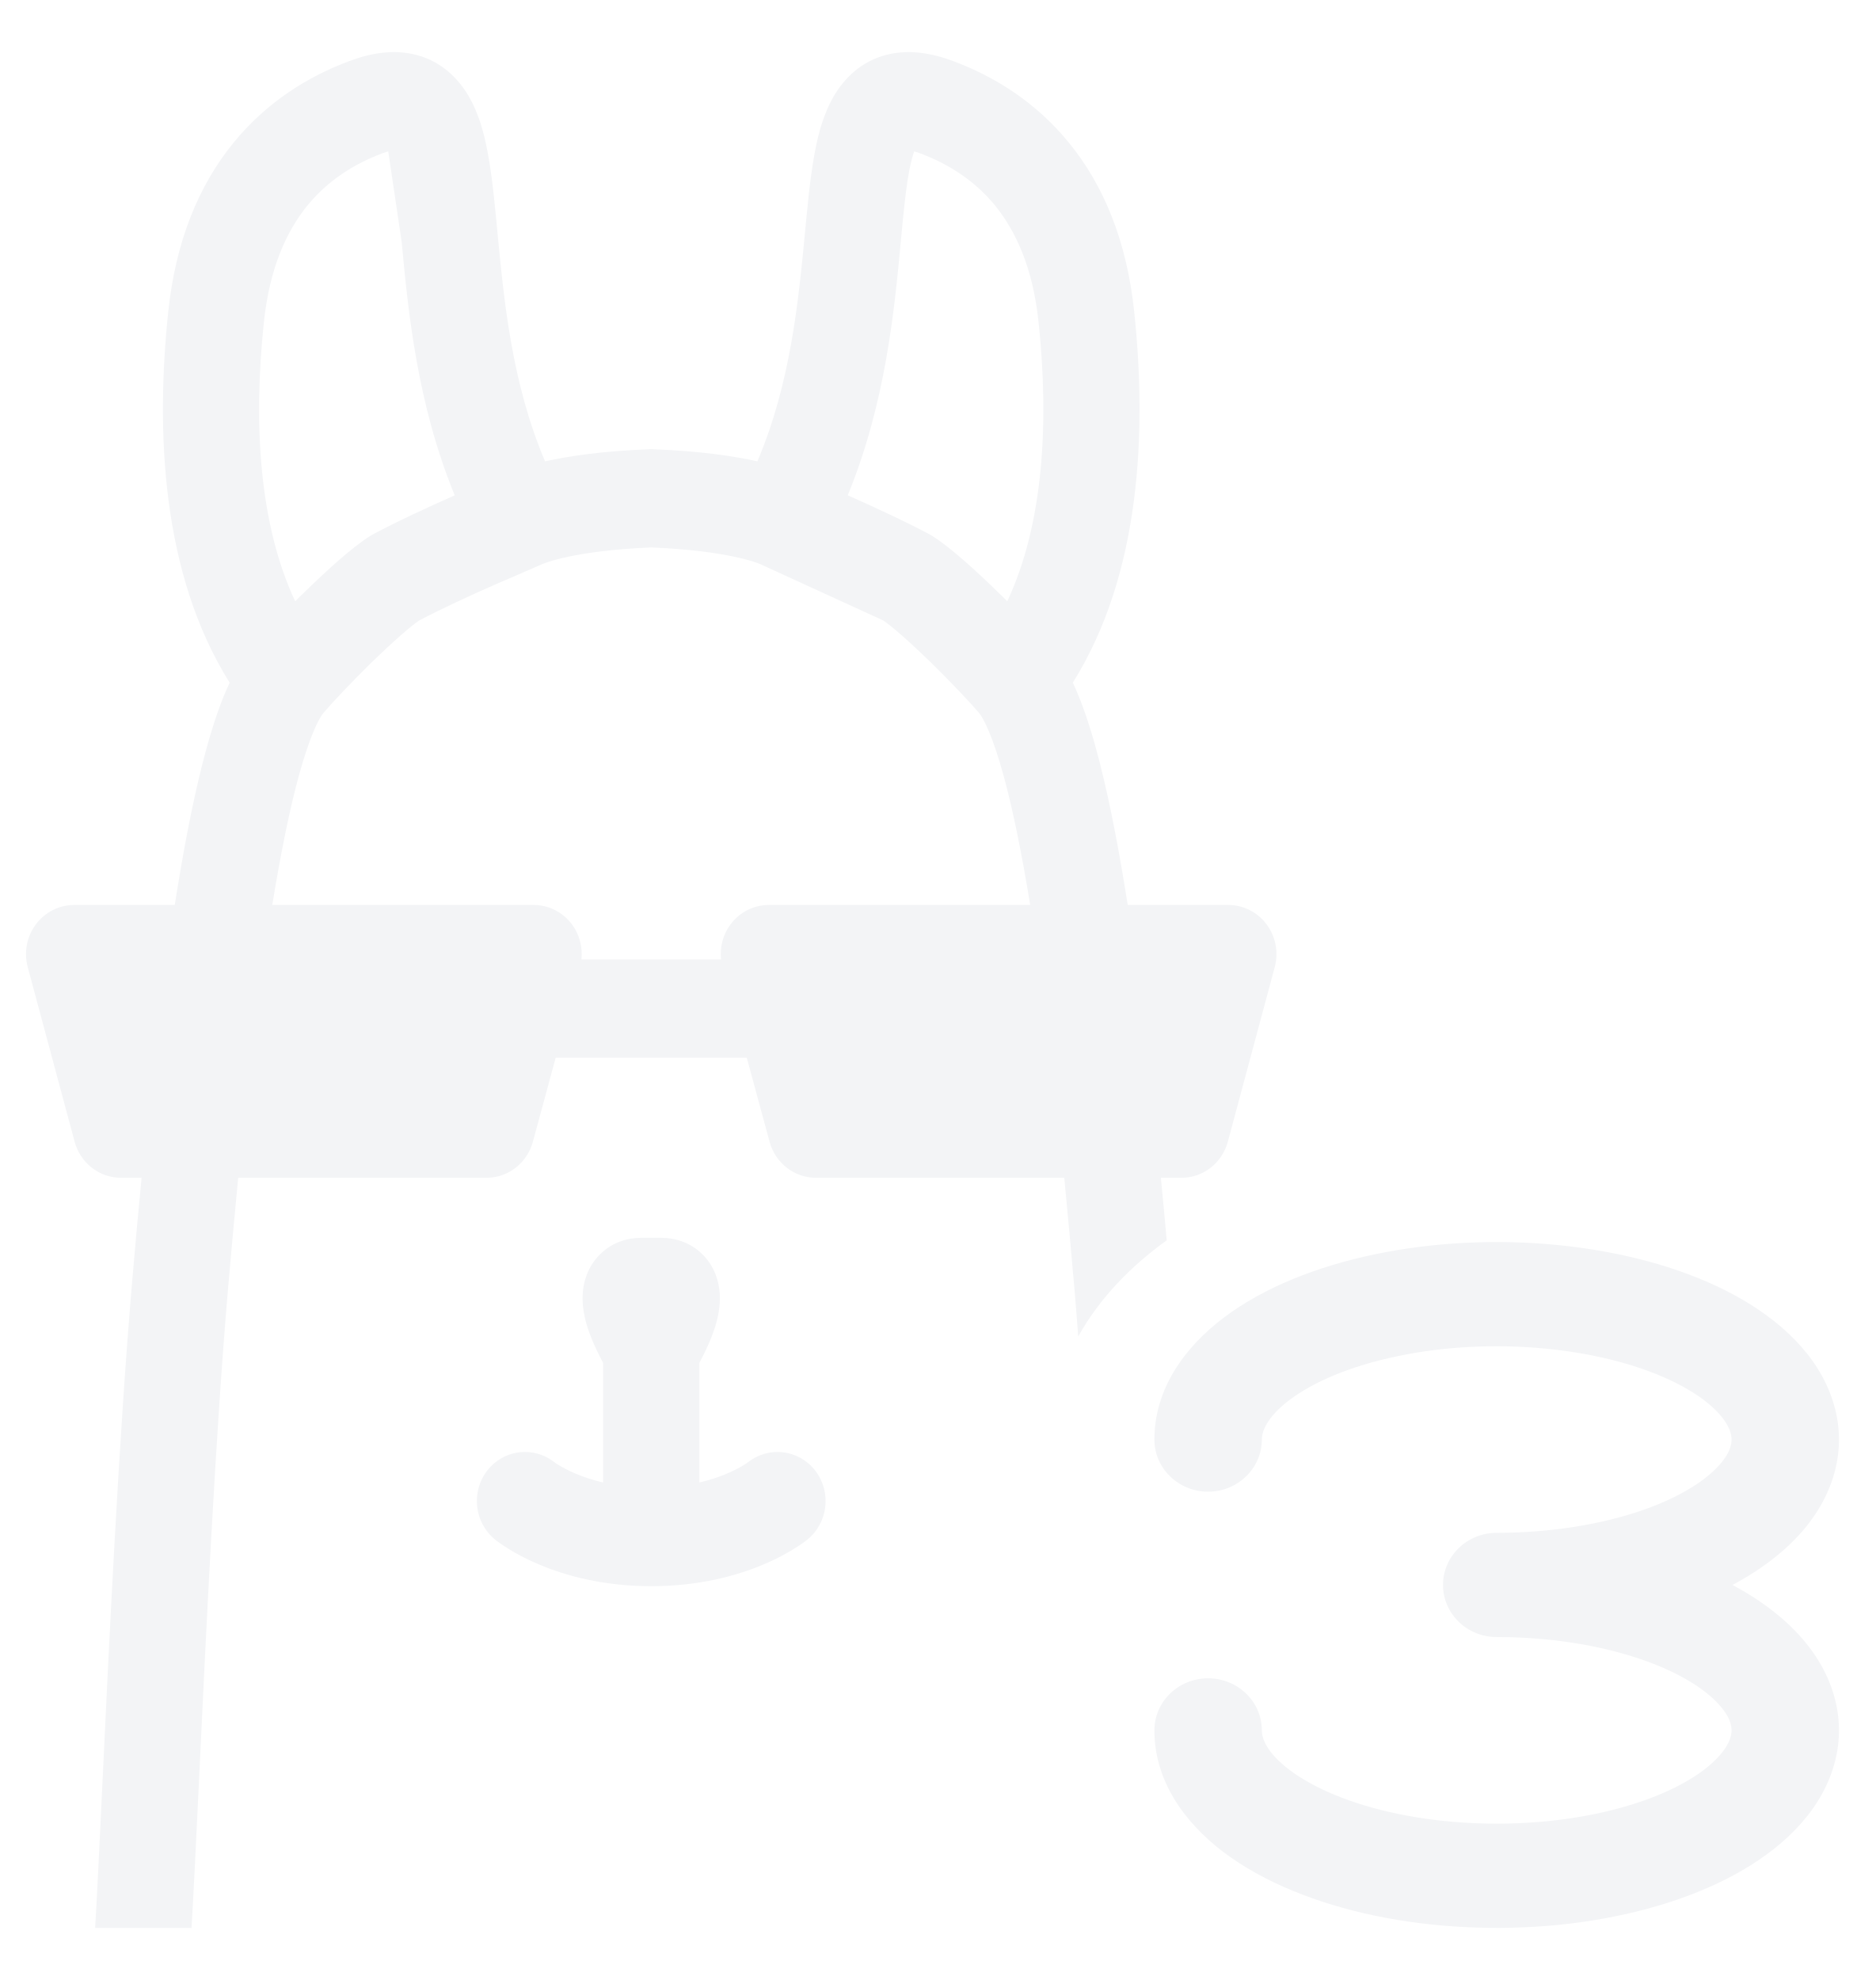
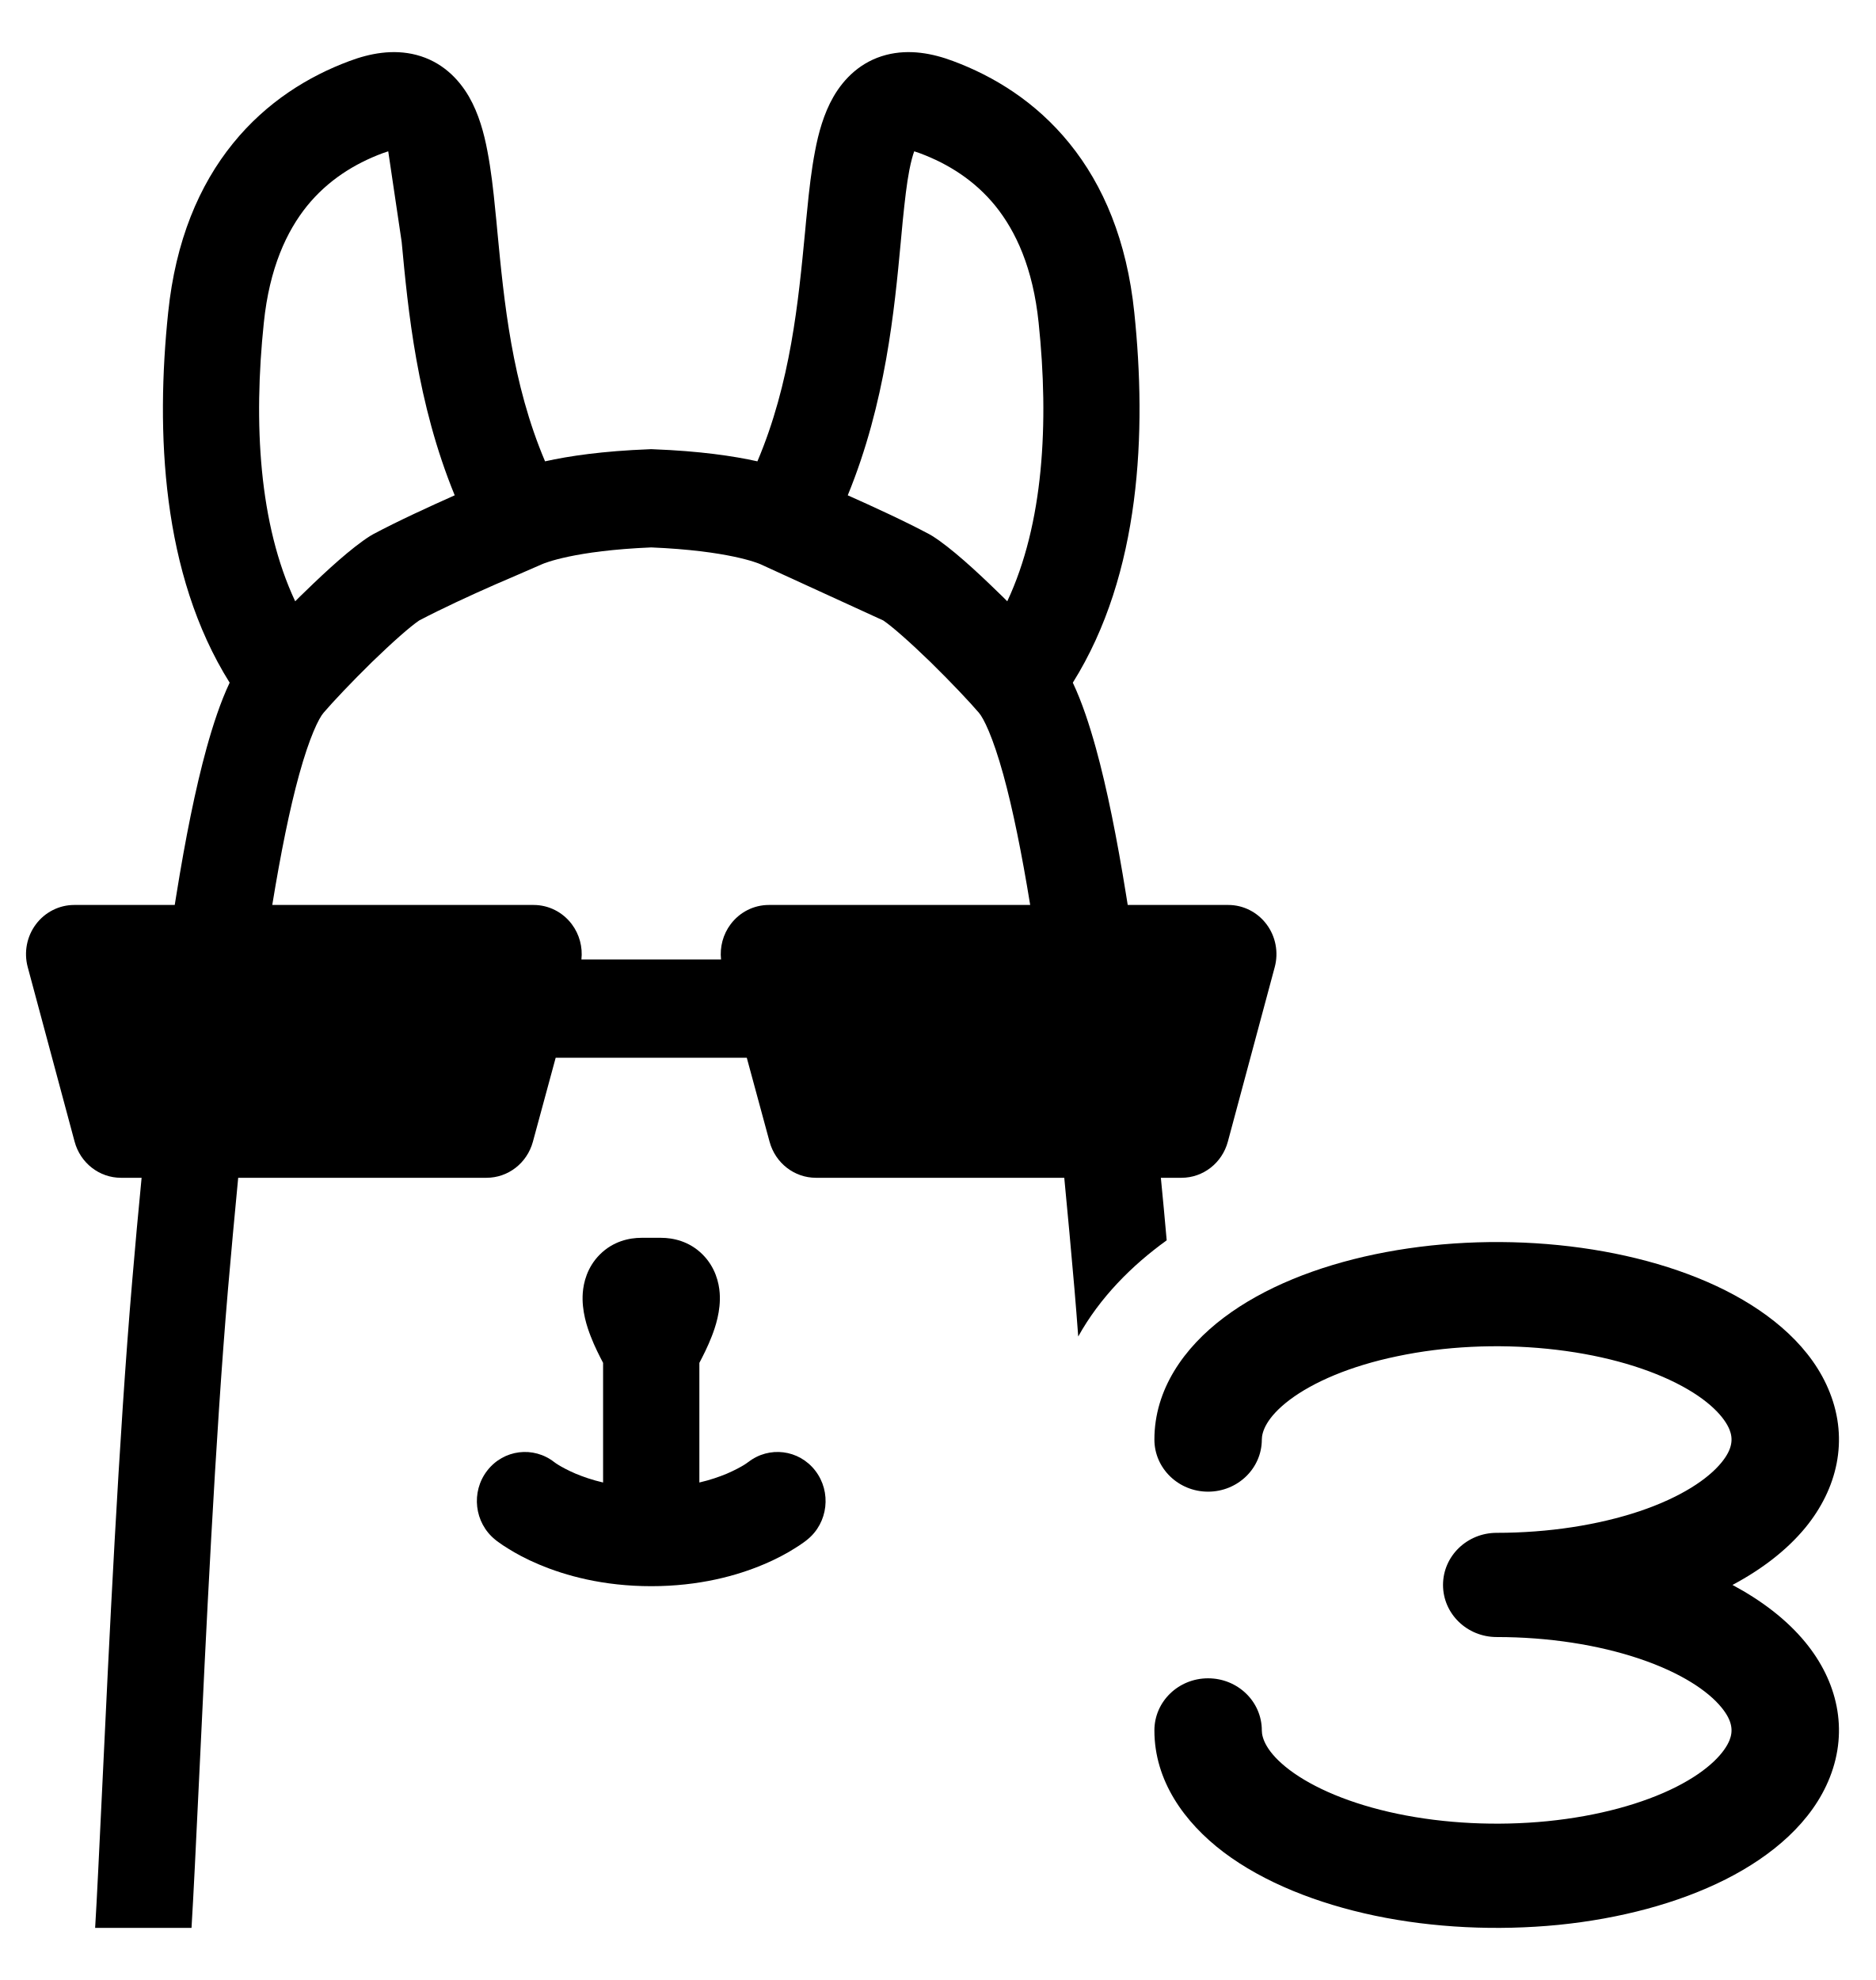
<svg xmlns="http://www.w3.org/2000/svg" width="18" height="19" viewBox="0 0 18 19" fill="none">
-   <path fill-rule="evenodd" clip-rule="evenodd" d="M11.141 11.302H11.339C11.547 11.302 11.729 11.16 11.784 10.955L12.234 9.28C12.272 9.138 12.243 8.986 12.155 8.869C12.068 8.753 11.932 8.684 11.789 8.684H10.823L10.807 8.585C10.721 8.05 10.625 7.568 10.517 7.177C10.456 6.958 10.385 6.739 10.296 6.551C10.952 5.504 11.005 4.137 10.886 2.998C10.815 2.311 10.59 1.778 10.264 1.376C9.94 0.976 9.537 0.731 9.147 0.586C8.95 0.512 8.727 0.469 8.504 0.527C8.263 0.59 8.101 0.752 7.999 0.928C7.905 1.091 7.854 1.28 7.822 1.451C7.788 1.627 7.765 1.824 7.746 2.024C7.739 2.088 7.733 2.153 7.727 2.219C7.662 2.896 7.588 3.675 7.269 4.427C7.04 4.376 6.716 4.328 6.269 4.311C6.263 4.311 6.256 4.31 6.25 4.31C6.244 4.31 6.237 4.311 6.231 4.311C5.784 4.328 5.46 4.376 5.231 4.427C4.912 3.675 4.838 2.896 4.773 2.219L4.773 2.218C4.767 2.152 4.761 2.087 4.754 2.024C4.735 1.824 4.712 1.627 4.678 1.451C4.646 1.28 4.595 1.091 4.501 0.928C4.399 0.752 4.237 0.59 3.996 0.527C3.773 0.469 3.55 0.512 3.353 0.586C2.963 0.731 2.56 0.976 2.236 1.376C1.91 1.778 1.685 2.311 1.614 2.998C1.495 4.137 1.548 5.504 2.204 6.551C2.115 6.739 2.044 6.958 1.983 7.177C1.875 7.568 1.779 8.05 1.693 8.585L1.677 8.684H0.712C0.568 8.684 0.432 8.753 0.345 8.869C0.257 8.986 0.228 9.138 0.266 9.28L0.716 10.955C0.771 11.16 0.953 11.302 1.161 11.302H1.359C1.327 11.629 1.297 11.96 1.269 12.29C1.139 13.806 1.045 15.803 0.98 17.175C0.952 17.758 0.93 18.228 0.913 18.5H1.838C1.857 18.192 1.881 17.691 1.91 17.084C1.975 15.715 2.065 13.808 2.188 12.372C2.219 12.013 2.252 11.655 2.286 11.302H4.669C4.877 11.302 5.058 11.161 5.114 10.957L5.333 10.15H6.248L6.25 10.15L6.252 10.15H7.167L7.386 10.957C7.442 11.161 7.623 11.302 7.831 11.302H10.214C10.248 11.655 10.281 12.013 10.312 12.372C10.324 12.518 10.337 12.67 10.348 12.825C10.556 12.45 10.864 12.142 11.197 11.902C11.179 11.701 11.161 11.501 11.141 11.302ZM3.726 1.452C3.711 1.457 3.692 1.463 3.67 1.471C3.4 1.572 3.146 1.731 2.947 1.976C2.751 2.219 2.586 2.572 2.532 3.097C2.431 4.061 2.485 5.028 2.833 5.77C2.866 5.737 2.9 5.703 2.934 5.671C3.132 5.478 3.374 5.256 3.551 5.144C3.56 5.138 3.57 5.133 3.58 5.127C3.822 4.998 4.124 4.86 4.364 4.753C4 3.866 3.916 2.972 3.855 2.322L3.726 1.452ZM4.75 5.61C4.518 5.712 4.24 5.84 4.023 5.954C3.937 6.012 3.768 6.161 3.571 6.352C3.375 6.544 3.192 6.738 3.105 6.84C3.06 6.892 2.972 7.068 2.871 7.433C2.78 7.763 2.694 8.188 2.613 8.684H5.121C5.265 8.684 5.4 8.752 5.488 8.869C5.561 8.966 5.593 9.088 5.58 9.207H6.248L6.25 9.207L6.252 9.207H6.92C6.907 9.088 6.939 8.966 7.012 8.869C7.1 8.752 7.235 8.684 7.379 8.684H9.887C9.806 8.188 9.72 7.763 9.629 7.433C9.528 7.068 9.44 6.892 9.395 6.84C9.308 6.738 9.125 6.544 8.929 6.352C8.732 6.161 8.563 6.012 8.477 5.954L7.3 5.415C7.276 5.404 6.989 5.284 6.25 5.253C5.511 5.284 5.224 5.404 5.2 5.415C5.123 5.449 5.046 5.482 4.968 5.516C4.895 5.547 4.823 5.578 4.75 5.61ZM8.136 4.753C8.376 4.86 8.678 4.998 8.92 5.127C8.93 5.133 8.94 5.138 8.949 5.144C9.126 5.256 9.368 5.478 9.566 5.671C9.6 5.703 9.634 5.737 9.667 5.77C10.015 5.028 10.069 4.061 9.968 3.097C9.914 2.572 9.749 2.219 9.553 1.976C9.354 1.731 9.1 1.572 8.83 1.471C8.808 1.463 8.789 1.457 8.774 1.452C8.76 1.49 8.744 1.547 8.727 1.633C8.702 1.762 8.684 1.921 8.664 2.118C8.658 2.182 8.652 2.25 8.645 2.32L8.645 2.321C8.584 2.972 8.5 3.866 8.136 4.753Z" fill="#F3F4F6" />
-   <path d="M6.156 11.878C6.041 11.878 5.885 11.91 5.757 12.038C5.634 12.161 5.6 12.31 5.593 12.407C5.58 12.579 5.637 12.741 5.669 12.823C5.707 12.922 5.754 13.013 5.788 13.078V14.226C5.684 14.202 5.596 14.171 5.526 14.142C5.447 14.108 5.391 14.077 5.357 14.056C5.339 14.045 5.328 14.037 5.323 14.033L5.32 14.031C5.12 13.874 4.833 13.909 4.676 14.112C4.518 14.316 4.552 14.612 4.752 14.774L4.753 14.775L4.755 14.776L4.758 14.779L4.767 14.786C4.774 14.791 4.783 14.798 4.793 14.805C4.814 14.82 4.843 14.84 4.878 14.861C4.948 14.905 5.047 14.96 5.174 15.013C5.427 15.12 5.79 15.221 6.25 15.221C6.71 15.221 7.073 15.12 7.326 15.013C7.453 14.96 7.552 14.905 7.622 14.861C7.657 14.84 7.686 14.82 7.707 14.805C7.717 14.798 7.726 14.791 7.733 14.786L7.742 14.779L7.745 14.776L7.747 14.775L7.748 14.774C7.948 14.613 7.982 14.316 7.824 14.112C7.667 13.909 7.38 13.874 7.18 14.031L7.173 14.034L7.176 14.034C7.171 14.038 7.159 14.046 7.143 14.056C7.109 14.077 7.053 14.108 6.974 14.142C6.904 14.171 6.816 14.202 6.712 14.226V13.078C6.746 13.013 6.793 12.922 6.831 12.823C6.863 12.741 6.92 12.579 6.907 12.407C6.9 12.31 6.866 12.161 6.743 12.038C6.615 11.91 6.459 11.878 6.344 11.878H6.156Z" fill="#F3F4F6" />
-   <path fill-rule="evenodd" clip-rule="evenodd" d="M13.196 12.036C13.757 11.919 14.368 11.889 14.957 11.948C15.544 12.007 16.103 12.153 16.56 12.383C17.008 12.609 17.393 12.935 17.561 13.363C17.743 13.822 17.632 14.287 17.326 14.66C17.146 14.878 16.905 15.061 16.627 15.209C16.905 15.358 17.146 15.54 17.326 15.759C17.632 16.131 17.743 16.596 17.561 17.056C17.393 17.483 17.008 17.809 16.56 18.035C16.103 18.265 15.544 18.412 14.957 18.471C14.368 18.529 13.757 18.5 13.196 18.383C12.639 18.266 12.128 18.063 11.745 17.775C11.363 17.486 11.079 17.085 11.079 16.605C11.079 16.328 11.31 16.105 11.594 16.105C11.879 16.105 12.11 16.328 12.11 16.605C12.11 16.676 12.151 16.814 12.377 16.985C12.603 17.155 12.957 17.31 13.412 17.405C13.863 17.499 14.366 17.524 14.851 17.476C15.339 17.427 15.767 17.308 16.085 17.148C16.411 16.983 16.554 16.811 16.599 16.698C16.631 16.616 16.633 16.52 16.52 16.383C16.392 16.227 16.135 16.052 15.734 15.917C15.339 15.784 14.862 15.709 14.364 15.709C14.079 15.709 13.849 15.485 13.849 15.209C13.849 14.933 14.079 14.709 14.364 14.709C14.862 14.709 15.339 14.634 15.734 14.502C16.135 14.367 16.392 14.192 16.52 14.036C16.633 13.899 16.631 13.802 16.599 13.72C16.554 13.607 16.411 13.435 16.085 13.271C15.767 13.111 15.339 12.992 14.851 12.943C14.366 12.894 13.863 12.919 13.412 13.014C12.957 13.108 12.603 13.263 12.377 13.433C12.151 13.604 12.11 13.743 12.11 13.814C12.11 14.09 11.879 14.314 11.594 14.314C11.31 14.314 11.079 14.09 11.079 13.814C11.079 13.333 11.363 12.932 11.745 12.644C12.128 12.355 12.639 12.152 13.196 12.036Z" fill="#F3F4F6" />
+   <path fill-rule="evenodd" clip-rule="evenodd" d="M11.141 11.302H11.339C11.547 11.302 11.729 11.16 11.784 10.955L12.234 9.28C12.272 9.138 12.243 8.986 12.155 8.869C12.068 8.753 11.932 8.684 11.789 8.684H10.823L10.807 8.585C10.721 8.05 10.625 7.568 10.517 7.177C10.456 6.958 10.385 6.739 10.296 6.551C10.952 5.504 11.005 4.137 10.886 2.998C10.815 2.311 10.59 1.778 10.264 1.376C9.94 0.976 9.537 0.731 9.147 0.586C8.95 0.512 8.727 0.469 8.504 0.527C8.263 0.59 8.101 0.752 7.999 0.928C7.905 1.091 7.854 1.28 7.822 1.451C7.788 1.627 7.765 1.824 7.746 2.024C7.739 2.088 7.733 2.153 7.727 2.219C7.662 2.896 7.588 3.675 7.269 4.427C7.04 4.376 6.716 4.328 6.269 4.311C6.263 4.311 6.256 4.31 6.25 4.31C6.244 4.31 6.237 4.311 6.231 4.311C5.784 4.328 5.46 4.376 5.231 4.427C4.912 3.675 4.838 2.896 4.773 2.219L4.773 2.218C4.767 2.152 4.761 2.087 4.754 2.024C4.735 1.824 4.712 1.627 4.678 1.451C4.646 1.28 4.595 1.091 4.501 0.928C4.399 0.752 4.237 0.59 3.996 0.527C3.773 0.469 3.55 0.512 3.353 0.586C2.963 0.731 2.56 0.976 2.236 1.376C1.91 1.778 1.685 2.311 1.614 2.998C1.495 4.137 1.548 5.504 2.204 6.551C2.115 6.739 2.044 6.958 1.983 7.177C1.875 7.568 1.779 8.05 1.693 8.585L1.677 8.684H0.712C0.568 8.684 0.432 8.753 0.345 8.869C0.257 8.986 0.228 9.138 0.266 9.28L0.716 10.955C0.771 11.16 0.953 11.302 1.161 11.302H1.359C1.327 11.629 1.297 11.96 1.269 12.29C1.139 13.806 1.045 15.803 0.98 17.175C0.952 17.758 0.93 18.228 0.913 18.5H1.838C1.857 18.192 1.881 17.691 1.91 17.084C1.975 15.715 2.065 13.808 2.188 12.372C2.219 12.013 2.252 11.655 2.286 11.302H4.669C4.877 11.302 5.058 11.161 5.114 10.957L5.333 10.15H6.248L6.25 10.15L6.252 10.15H7.167L7.386 10.957C7.442 11.161 7.623 11.302 7.831 11.302H10.214C10.248 11.655 10.281 12.013 10.312 12.372C10.324 12.518 10.337 12.67 10.348 12.825C10.556 12.45 10.864 12.142 11.197 11.902C11.179 11.701 11.161 11.501 11.141 11.302ZM3.726 1.452C3.711 1.457 3.692 1.463 3.67 1.471C3.4 1.572 3.146 1.731 2.947 1.976C2.751 2.219 2.586 2.572 2.532 3.097C2.431 4.061 2.485 5.028 2.833 5.77C2.866 5.737 2.9 5.703 2.934 5.671C3.132 5.478 3.374 5.256 3.551 5.144C3.56 5.138 3.57 5.133 3.58 5.127C3.822 4.998 4.124 4.86 4.364 4.753C4 3.866 3.916 2.972 3.855 2.322L3.726 1.452ZM4.75 5.61C4.518 5.712 4.24 5.84 4.023 5.954C3.937 6.012 3.768 6.161 3.571 6.352C3.375 6.544 3.192 6.738 3.105 6.84C3.06 6.892 2.972 7.068 2.871 7.433C2.78 7.763 2.694 8.188 2.613 8.684H5.121C5.265 8.684 5.4 8.752 5.488 8.869C5.561 8.966 5.593 9.088 5.58 9.207H6.248L6.25 9.207L6.252 9.207H6.92C6.907 9.088 6.939 8.966 7.012 8.869C7.1 8.752 7.235 8.684 7.379 8.684H9.887C9.806 8.188 9.72 7.763 9.629 7.433C9.528 7.068 9.44 6.892 9.395 6.84C9.308 6.738 9.125 6.544 8.929 6.352C8.732 6.161 8.563 6.012 8.477 5.954L7.3 5.415C7.276 5.404 6.989 5.284 6.25 5.253C5.511 5.284 5.224 5.404 5.2 5.415C5.123 5.449 5.046 5.482 4.968 5.516C4.895 5.547 4.823 5.578 4.75 5.61ZM8.136 4.753C8.376 4.86 8.678 4.998 8.92 5.127C8.93 5.133 8.94 5.138 8.949 5.144C9.126 5.256 9.368 5.478 9.566 5.671C9.6 5.703 9.634 5.737 9.667 5.77C10.015 5.028 10.069 4.061 9.968 3.097C9.914 2.572 9.749 2.219 9.553 1.976C9.354 1.731 9.1 1.572 8.83 1.471C8.808 1.463 8.789 1.457 8.774 1.452C8.76 1.49 8.744 1.547 8.727 1.633C8.702 1.762 8.684 1.921 8.664 2.118C8.658 2.182 8.652 2.25 8.645 2.32L8.645 2.321C8.584 2.972 8.5 3.866 8.136 4.753Z" fill="black" />
+   <path d="M6.156 11.878C6.041 11.878 5.885 11.91 5.757 12.038C5.634 12.161 5.6 12.31 5.593 12.407C5.58 12.579 5.637 12.741 5.669 12.823C5.707 12.922 5.754 13.013 5.788 13.078V14.226C5.684 14.202 5.596 14.171 5.526 14.142C5.447 14.108 5.391 14.077 5.357 14.056C5.339 14.045 5.328 14.037 5.323 14.033L5.32 14.031C5.12 13.874 4.833 13.909 4.676 14.112C4.518 14.316 4.552 14.612 4.752 14.774L4.753 14.775L4.755 14.776L4.758 14.779L4.767 14.786C4.774 14.791 4.783 14.798 4.793 14.805C4.814 14.82 4.843 14.84 4.878 14.861C4.948 14.905 5.047 14.96 5.174 15.013C5.427 15.12 5.79 15.221 6.25 15.221C6.71 15.221 7.073 15.12 7.326 15.013C7.453 14.96 7.552 14.905 7.622 14.861C7.657 14.84 7.686 14.82 7.707 14.805C7.717 14.798 7.726 14.791 7.733 14.786L7.742 14.779L7.745 14.776L7.747 14.775L7.748 14.774C7.948 14.613 7.982 14.316 7.824 14.112C7.667 13.909 7.38 13.874 7.18 14.031L7.173 14.034L7.176 14.034C7.171 14.038 7.159 14.046 7.143 14.056C7.109 14.077 7.053 14.108 6.974 14.142C6.904 14.171 6.816 14.202 6.712 14.226V13.078C6.746 13.013 6.793 12.922 6.831 12.823C6.863 12.741 6.92 12.579 6.907 12.407C6.9 12.31 6.866 12.161 6.743 12.038C6.615 11.91 6.459 11.878 6.344 11.878H6.156Z" fill="black" />
+   <path fill-rule="evenodd" clip-rule="evenodd" d="M13.196 12.036C13.757 11.919 14.368 11.889 14.957 11.948C15.544 12.007 16.103 12.153 16.56 12.383C17.008 12.609 17.393 12.935 17.561 13.363C17.743 13.822 17.632 14.287 17.326 14.66C17.146 14.878 16.905 15.061 16.627 15.209C16.905 15.358 17.146 15.54 17.326 15.759C17.632 16.131 17.743 16.596 17.561 17.056C17.393 17.483 17.008 17.809 16.56 18.035C16.103 18.265 15.544 18.412 14.957 18.471C14.368 18.529 13.757 18.5 13.196 18.383C12.639 18.266 12.128 18.063 11.745 17.775C11.363 17.486 11.079 17.085 11.079 16.605C11.079 16.328 11.31 16.105 11.594 16.105C11.879 16.105 12.11 16.328 12.11 16.605C12.11 16.676 12.151 16.814 12.377 16.985C12.603 17.155 12.957 17.31 13.412 17.405C13.863 17.499 14.366 17.524 14.851 17.476C15.339 17.427 15.767 17.308 16.085 17.148C16.411 16.983 16.554 16.811 16.599 16.698C16.631 16.616 16.633 16.52 16.52 16.383C16.392 16.227 16.135 16.052 15.734 15.917C15.339 15.784 14.862 15.709 14.364 15.709C14.079 15.709 13.849 15.485 13.849 15.209C13.849 14.933 14.079 14.709 14.364 14.709C14.862 14.709 15.339 14.634 15.734 14.502C16.135 14.367 16.392 14.192 16.52 14.036C16.633 13.899 16.631 13.802 16.599 13.72C16.554 13.607 16.411 13.435 16.085 13.271C15.767 13.111 15.339 12.992 14.851 12.943C14.366 12.894 13.863 12.919 13.412 13.014C12.957 13.108 12.603 13.263 12.377 13.433C12.151 13.604 12.11 13.743 12.11 13.814C12.11 14.09 11.879 14.314 11.594 14.314C11.31 14.314 11.079 14.09 11.079 13.814C11.079 13.333 11.363 12.932 11.745 12.644C12.128 12.355 12.639 12.152 13.196 12.036Z" fill="black" />
</svg>
